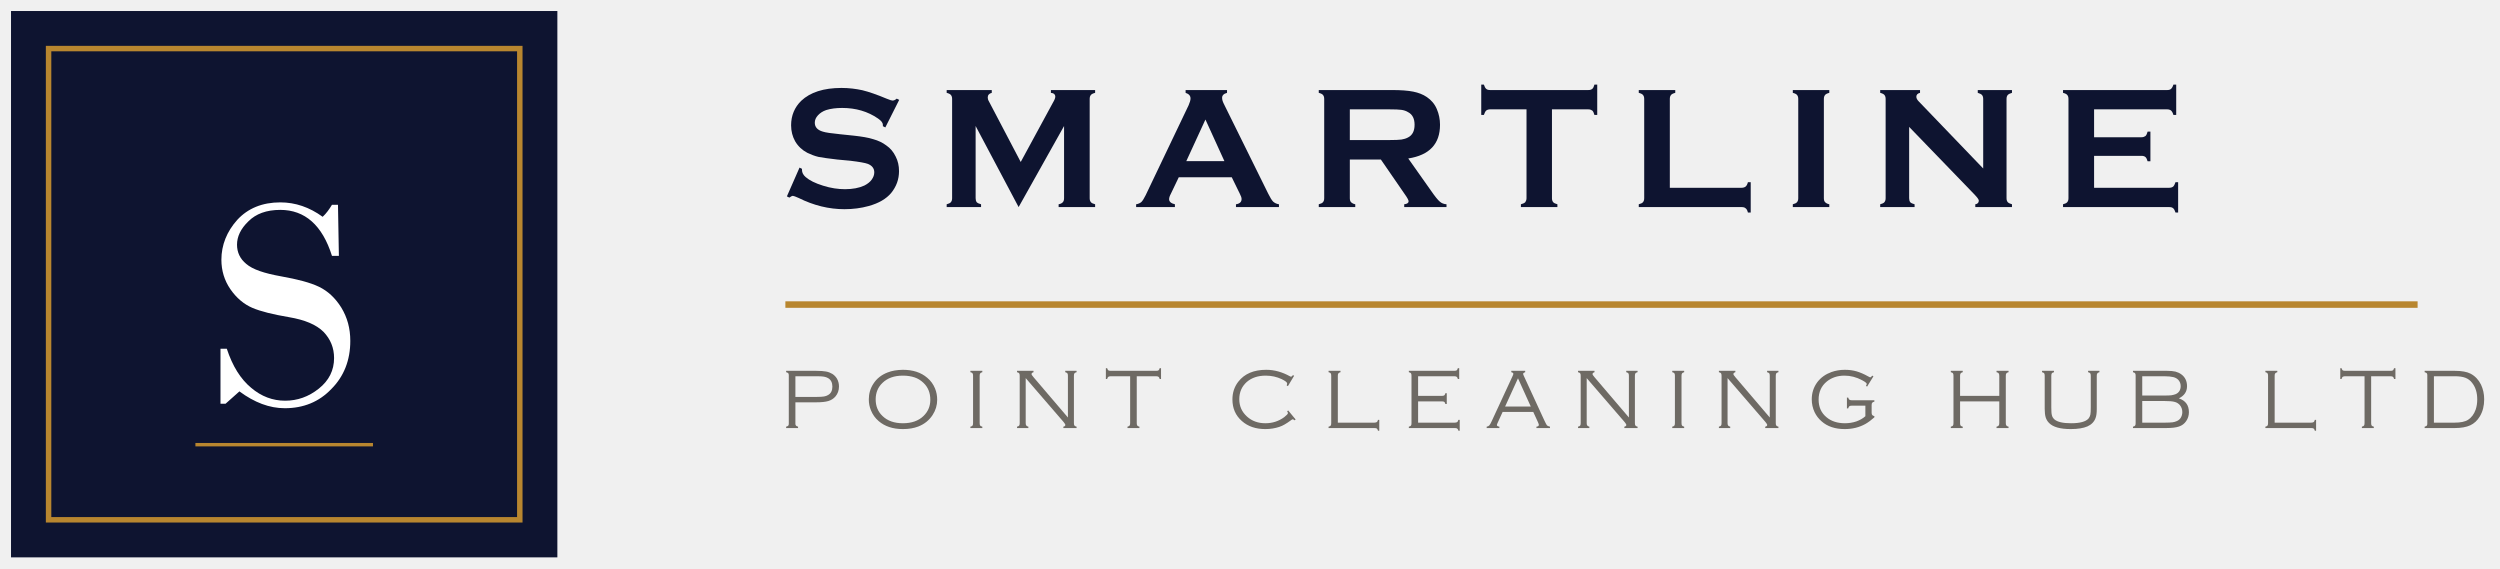
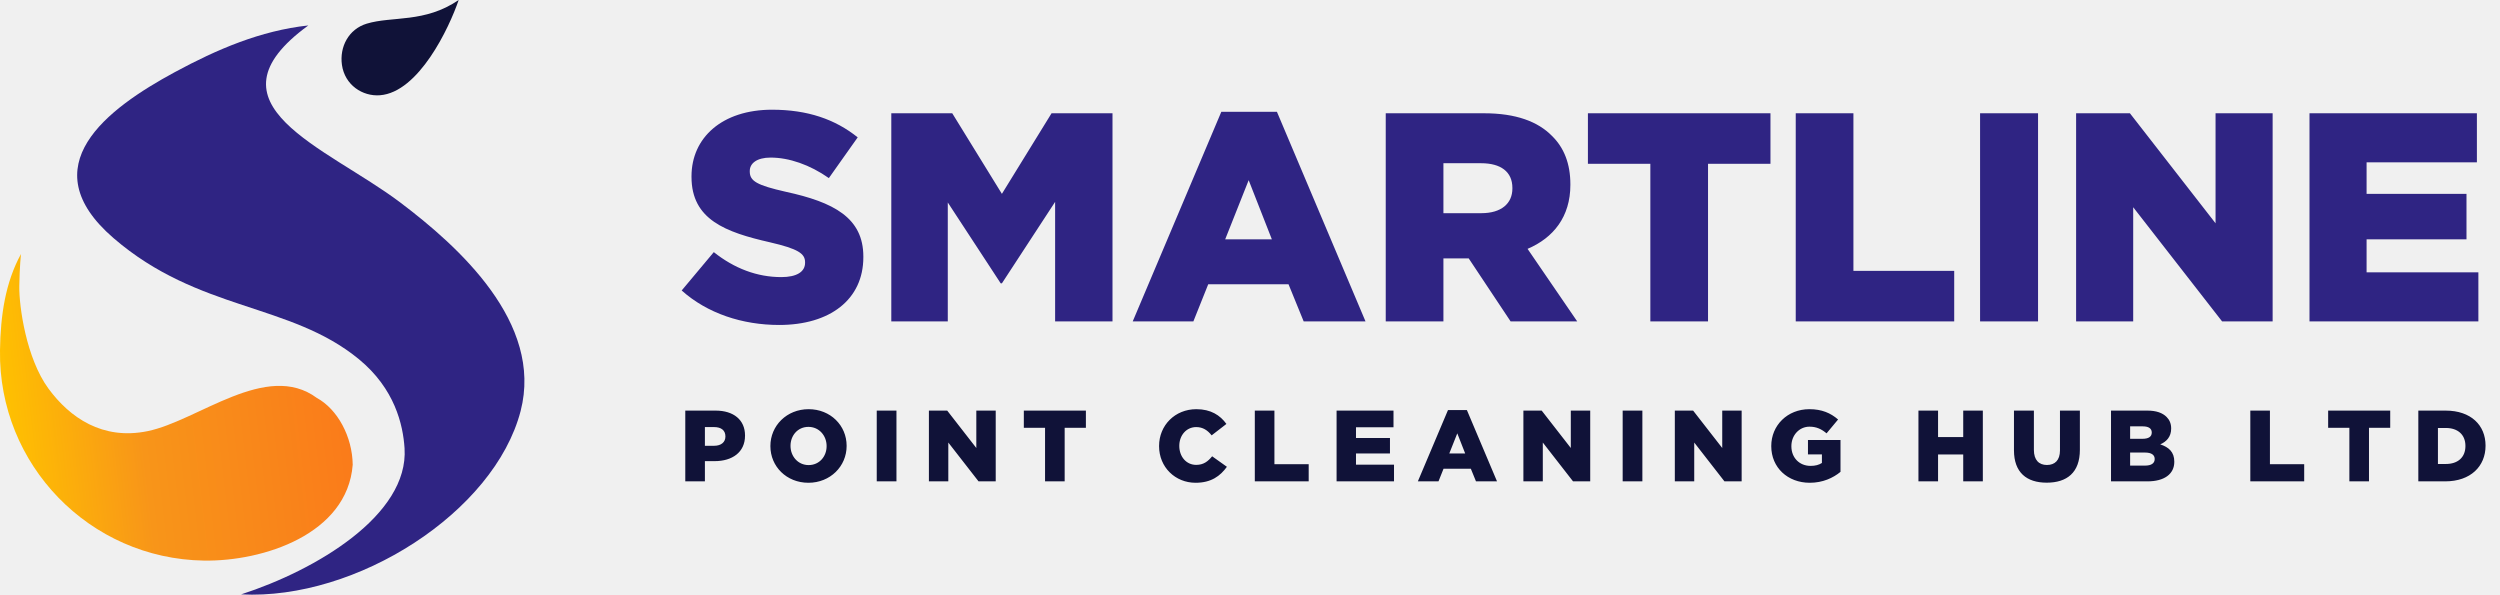
- <svg xmlns="http://www.w3.org/2000/svg" xmlns:xlink="http://www.w3.org/1999/xlink" role="img" aria-label="Smartline Point Cleaning Hub Ltd" version="1.1" width="226.96" height="51.6" viewBox="0 0 226.96 51.6">
+ <svg xmlns="http://www.w3.org/2000/svg" role="img" aria-label="Smartline Point Cleaning Hub Ltd" width="235.438" height="56" viewBox="0 0 235.438 56">
  <defs>
-     <clipPath id="clip_1">
-       <path transform="matrix(1,0,0,-1,-5.2,62.8)" d="M5.2 11.2H232.16V62.8H5.2Z" clip-rule="evenodd" />
-     </clipPath>
-     <path id="font_2_52" d="M.45 .662 .453 .492H.43C.398 .594 .34 .645 .258 .645 .212 .645 .177 .632 .152 .607 .126 .582 .114 .556 .114 .529 .114 .504 .124 .482 .145 .465 .166 .447 .204 .434 .26 .424 .316 .414 .358 .403 .387 .389 .416 .375 .441 .352 .461 .32 .481 .287 .491 .251 .491 .209 .491 .145 .47 .091 .428 .049 .387 .006 .335-.015 .273-.015 .222-.015 .172 .004 .122 .041L.076 0H.059V.183H.08C.099 .125 .126 .082 .161 .053 .195 .024 .233 .01 .274 .01 .315 .01 .352 .023 .386 .05 .42 .077 .437 .111 .437 .152 .437 .186 .425 .215 .402 .239 .378 .263 .34 .279 .287 .288 .234 .297 .193 .307 .165 .319 .137 .331 .112 .352 .092 .381 .072 .41 .062 .443 .062 .479 .062 .528 .08 .573 .115 .612 .15 .65 .198 .67 .258 .67 .308 .67 .355 .654 .399 .622 .411 .633 .421 .647 .43 .662H.45Z" />
-     <path id="font_3_52" d="M.68 .611 .601 .454 .587 .461C.587 .465 .587 .467 .587 .469 .587 .48 .578 .492 .559 .505 .501 .545 .433 .565 .355 .565 .32 .565 .29 .561 .264 .553 .244 .546 .229 .536 .217 .523 .205 .51 .199 .496 .199 .481 .199 .456 .214 .439 .245 .43 .26 .425 .294 .42 .345 .415L.422 .407C.467 .402 .504 .396 .532 .387 .561 .379 .586 .367 .607 .351 .629 .336 .647 .315 .66 .288 .673 .263 .679 .235 .679 .205 .679 .158 .664 .117 .634 .08 .606 .047 .564 .022 .506 .006 .463-.006 .417-.012 .368-.012 .28-.012 .193 .009 .107 .052 .089 .06 .078 .064 .074 .064 .07 .064 .063 .061 .054 .054L.04 .061 .112 .225 .126 .218C.126 .215 .126 .213 .126 .211 .126 .197 .133 .183 .147 .171 .169 .152 .201 .136 .246 .122 .29 .108 .332 .102 .371 .102 .415 .102 .452 .109 .482 .123 .499 .132 .513 .142 .523 .156 .533 .17 .538 .183 .538 .198 .538 .22 .526 .236 .502 .246 .486 .252 .452 .258 .402 .264L.327 .271C.276 .277 .24 .282 .22 .286 .199 .291 .178 .299 .157 .309 .128 .324 .104 .346 .087 .375 .072 .402 .064 .432 .064 .466 .064 .522 .084 .569 .122 .606 .173 .654 .249 .679 .351 .679 .394 .679 .433 .674 .47 .666 .507 .657 .553 .641 .608 .618 .627 .61 .638 .607 .642 .607 .649 .607 .657 .61 .666 .618L.68 .611Z" />
-     <path id="font_3_46" d="M.47 0 .225 .462V.051C.225 .041 .227 .034 .231 .028 .236 .023 .244 .019 .256 .016V0H.06V.016C.072 .019 .08 .023 .084 .028 .089 .034 .091 .041 .091 .051V.616C.091 .626 .089 .633 .084 .639 .08 .644 .072 .648 .06 .651V.667H.317V.651C.301 .647 .294 .638 .294 .624 .294 .618 .296 .61 .301 .602L.482 .257 .666 .596C.675 .611 .679 .622 .679 .629 .679 .642 .67 .65 .654 .651V.667H.906V.651C.894 .648 .886 .644 .882 .639 .877 .633 .875 .626 .875 .616V.051C.875 .041 .877 .034 .882 .028 .886 .023 .894 .019 .906 .016V0H.698V.016C.71 .018 .718 .023 .722 .028 .727 .033 .729 .041 .729 .051V.462L.47 0Z" />
-     <path id="font_3_34" d="M.548 .17H.246L.201 .076C.194 .063 .191 .053 .191 .045 .191 .031 .202 .021 .224 .016V0H.003V.016C.016 .018 .026 .023 .033 .029 .04 .036 .048 .049 .057 .067L.302 .58C.309 .596 .313 .609 .313 .619 .313 .634 .304 .645 .285 .651V.667H.521V.651C.502 .646 .493 .636 .493 .623 .493 .613 .496 .602 .502 .59L.756 .076C.767 .054 .776 .039 .784 .031 .792 .024 .803 .018 .817 .016V0H.572V.016C.593 .019 .604 .029 .604 .046 .604 .053 .601 .063 .594 .076L.548 .17M.506 .262 .398 .499 .289 .262H.506Z" />
-     <path id="font_3_51" d="M.237 .271V.051C.237 .041 .239 .033 .244 .028 .249 .023 .257 .018 .268 .016V0H.06V.016C.072 .019 .08 .023 .084 .028 .089 .034 .091 .041 .091 .051V.616C.091 .626 .089 .633 .084 .639 .08 .644 .072 .648 .06 .651V.667H.477C.528 .667 .568 .664 .598 .658 .628 .652 .654 .642 .676 .627 .701 .61 .721 .587 .733 .558 .745 .53 .751 .5 .751 .469 .751 .36 .691 .296 .57 .277L.7 .093C.722 .061 .739 .04 .75 .031 .76 .022 .773 .017 .788 .016V0H.547V.016C.564 .018 .572 .024 .572 .033 .572 .039 .565 .053 .549 .075L.414 .271H.237M.237 .382H.461C.495 .382 .518 .383 .532 .385 .545 .387 .558 .391 .569 .397 .594 .41 .606 .434 .606 .469 .606 .504 .594 .528 .569 .541 .558 .548 .545 .552 .532 .554 .519 .556 .495 .557 .461 .557H.237V.382Z" />
-     <path id="font_3_53" d="M.41 .557V.051C.41 .041 .412 .034 .417 .028 .421 .023 .43 .019 .441 .016V0H.233V.016C.245 .019 .253 .023 .258 .028 .262 .034 .265 .041 .265 .051V.557H.058C.048 .557 .04 .554 .035 .55 .03 .545 .026 .537 .022 .525H.007V.698H.022C.026 .686 .03 .678 .035 .674 .04 .669 .048 .667 .058 .667H.617C.627 .667 .634 .669 .64 .674 .645 .678 .649 .686 .652 .698H.668V.525H.652C.649 .537 .645 .545 .64 .55 .634 .554 .627 .557 .617 .557H.41Z" />
-     <path id="font_3_45" d="M.237 .11H.646C.656 .11 .664 .113 .669 .117 .675 .122 .679 .13 .682 .142H.698V-.031H.682C.679-.019 .675-.011 .669-.007 .664-.002 .656 0 .646 0H.06V.016C.072 .019 .08 .023 .084 .028 .089 .034 .091 .041 .091 .051V.616C.091 .626 .089 .633 .084 .639 .08 .644 .072 .648 .06 .651V.667H.268V.651C.256 .648 .248 .644 .244 .639 .239 .633 .237 .626 .237 .616V.11Z" />
-     <path id="font_3_42" d="M.091 .051V.616C.091 .626 .089 .633 .084 .639 .08 .644 .072 .648 .06 .651V.667H.268V.651C.256 .648 .248 .644 .244 .639 .239 .633 .237 .626 .237 .616V.051C.237 .041 .239 .033 .244 .028 .249 .023 .257 .018 .268 .016V0H.06V.016C.072 .019 .08 .023 .084 .028 .089 .034 .091 .041 .091 .051Z" />
-     <path id="font_3_47" d="M.225 .457V.051C.225 .041 .227 .034 .231 .028 .236 .023 .244 .019 .256 .016V0H.06V.016C.072 .019 .08 .023 .084 .028 .089 .034 .091 .041 .091 .051V.616C.091 .626 .089 .633 .084 .639 .08 .644 .072 .648 .06 .651V.667H.287V.651C.273 .648 .266 .64 .266 .629 .266 .621 .27 .612 .279 .603L.647 .22V.616C.647 .626 .645 .633 .64 .639 .635 .644 .627 .648 .616 .651V.667H.811V.651C.8 .648 .792 .644 .787 .639 .782 .633 .78 .626 .78 .616V.051C.78 .041 .782 .034 .787 .028 .792 .023 .8 .019 .811 .016V0H.602V.016C.615 .018 .622 .025 .622 .037 .622 .043 .614 .054 .598 .071L.225 .457Z" />
-     <path id="font_3_38" d="M.237 .292V.11H.665C.675 .11 .683 .113 .688 .117 .693 .122 .697 .13 .701 .142H.716V-.031H.701C.697-.019 .693-.011 .688-.007 .683-.002 .675 0 .665 0H.06V.016C.072 .019 .08 .023 .084 .028 .089 .034 .091 .041 .091 .051V.616C.091 .626 .089 .633 .084 .639 .08 .644 .072 .648 .06 .651V.667H.654C.663 .667 .671 .669 .676 .674 .681 .679 .686 .687 .689 .698H.705V.525H.689C.686 .537 .681 .545 .676 .55 .671 .554 .663 .557 .654 .557H.237V.398H.507C.517 .398 .524 .401 .53 .405 .535 .41 .539 .418 .542 .43H.558V.261H.542C.539 .272 .535 .28 .53 .285 .524 .29 .517 .292 .507 .292H.237Z" />
-     <path id="font_4_49" d="M.181 .3V.051C.181 .041 .183 .034 .188 .028 .193 .023 .201 .019 .212 .016V0H.073V.016C.085 .019 .093 .023 .098 .028 .102 .034 .104 .041 .104 .051V.616C.104 .626 .102 .633 .098 .639 .093 .644 .085 .648 .073 .651V.667H.424C.473 .667 .511 .664 .538 .659 .566 .654 .59 .644 .612 .631 .634 .617 .652 .598 .666 .575 .681 .548 .689 .518 .689 .485 .689 .439 .675 .4 .647 .367 .625 .342 .598 .325 .565 .315 .532 .305 .485 .3 .424 .3H.181M.181 .363H.431C.468 .363 .496 .365 .514 .368 .532 .371 .548 .376 .562 .385 .596 .404 .612 .437 .612 .483 .612 .529 .596 .562 .562 .582 .548 .59 .532 .596 .514 .599 .496 .602 .469 .604 .431 .604H.181V.363Z" />
-     <path id="font_4_48" d="M.454 .679C.572 .679 .666 .648 .738 .586 .779 .552 .809 .51 .829 .461 .846 .42 .854 .376 .854 .329 .854 .266 .836 .206 .8 .151 .76 .09 .705 .046 .634 .018 .582-.002 .522-.012 .455-.012 .338-.012 .244 .019 .172 .081 .132 .115 .102 .157 .082 .206 .065 .247 .057 .289 .057 .334 .057 .4 .074 .461 .11 .516 .149 .577 .205 .621 .276 .648 .326 .668 .386 .678 .454 .679M.454 .611C.354 .611 .275 .583 .217 .527 .163 .476 .137 .411 .137 .334 .137 .256 .163 .191 .217 .14 .275 .084 .354 .056 .455 .056 .556 .056 .636 .084 .694 .14 .747 .191 .774 .254 .774 .33 .774 .411 .747 .477 .694 .527 .662 .557 .628 .578 .592 .59 .551 .604 .505 .611 .454 .611Z" />
-     <path id="font_4_42" d="M.104 .058V.609C.104 .623 .102 .633 .098 .638 .094 .644 .086 .648 .073 .651V.667H.212V.651C.2 .648 .192 .644 .188 .638 .183 .633 .181 .623 .181 .609V.058C.181 .044 .183 .034 .187 .029 .191 .023 .2 .019 .212 .016V0H.073V.016C.086 .019 .094 .023 .098 .029 .102 .034 .104 .044 .104 .058Z" />
-     <path id="font_4_47" d="M.174 .582V.058C.174 .044 .176 .035 .181 .029 .185 .023 .193 .019 .205 .016V0H.073V.016C.086 .019 .094 .023 .098 .029 .102 .034 .104 .044 .104 .058V.609C.104 .623 .102 .633 .098 .638 .094 .644 .086 .648 .073 .651V.667H.265V.651C.249 .646 .242 .639 .242 .629 .242 .623 .249 .611 .265 .593L.666 .123V.609C.666 .623 .664 .633 .66 .638 .655 .644 .647 .648 .635 .651V.667H.767V.651C.755 .648 .746 .644 .742 .638 .738 .633 .736 .623 .736 .609V.058C.736 .044 .738 .034 .742 .029 .746 .023 .755 .019 .767 .016V0H.613V.016C.628 .019 .636 .026 .636 .036 .636 .043 .629 .054 .615 .071L.174 .582Z" />
-     <path id="font_4_53" d="M.37 .604V.058C.37 .044 .372 .035 .376 .029 .38 .023 .389 .019 .401 .016V0H.262V.016C.274 .019 .282 .023 .287 .029 .291 .034 .293 .044 .293 .058V.604H.067C.054 .604 .044 .601 .038 .597 .033 .593 .028 .585 .025 .572H.01V.698H.025C.028 .686 .033 .677 .038 .673 .044 .669 .054 .667 .067 .667H.595C.609 .667 .619 .669 .624 .673 .63 .677 .634 .686 .637 .698H.653V.572H.637C.634 .585 .63 .593 .624 .597 .619 .601 .609 .604 .595 .604H.37Z" />
-     <path id="font_4_1" d="" />
-     <path id="font_4_36" d="M.776 .609 .704 .489 .69 .496C.693 .506 .695 .514 .695 .519 .695 .533 .674 .549 .632 .57 .575 .597 .512 .611 .445 .611 .354 .611 .28 .586 .223 .536 .166 .484 .137 .418 .137 .336 .137 .255 .167 .188 .227 .134 .284 .082 .356 .056 .441 .056 .524 .056 .597 .08 .661 .127 .689 .149 .704 .165 .704 .174 .704 .178 .701 .186 .695 .196L.707 .205 .794 .1 .782 .09C.773 .098 .765 .102 .759 .102 .756 .102 .75 .099 .741 .092 .711 .07 .686 .053 .666 .042 .646 .03 .625 .021 .602 .013 .553-.003 .5-.012 .441-.012 .329-.012 .238 .019 .167 .082 .093 .147 .057 .231 .057 .333 .057 .413 .08 .482 .126 .541 .198 .633 .306 .679 .451 .679 .546 .679 .638 .653 .728 .603 .733 .6 .737 .598 .74 .598 .744 .598 .752 .604 .763 .617L.776 .609Z" />
-     <path id="font_4_45" d="M.181 .063H.607C.621 .063 .63 .066 .636 .07 .642 .074 .646 .082 .649 .095H.664V-.031H.649C.646-.019 .642-.011 .636-.006 .63-.002 .621 0 .607 0H.073V.016C.086 .019 .094 .023 .098 .029 .102 .034 .104 .044 .104 .058V.609C.104 .623 .102 .633 .098 .638 .094 .644 .086 .648 .073 .651V.667H.212V.651C.2 .648 .192 .644 .188 .638 .183 .633 .181 .623 .181 .609V.063Z" />
-     <path id="font_4_38" d="M.181 .311V.063H.608C.622 .063 .632 .066 .637 .07 .643 .074 .647 .082 .65 .095H.666V-.031H.651C.648-.019 .643-.011 .637-.006 .632-.002 .622 0 .608 0H.073V.016C.086 .019 .094 .023 .098 .029 .102 .034 .104 .044 .104 .058V.609C.104 .623 .102 .633 .098 .638 .094 .644 .086 .648 .073 .651V.667H.602C.616 .667 .625 .669 .631 .673 .636 .677 .641 .686 .644 .698H.66V.572H.644C.641 .585 .637 .593 .631 .597 .625 .601 .616 .604 .602 .604H.181V.375H.457C.471 .375 .48 .377 .486 .381 .492 .386 .496 .394 .499 .406H.515V.28H.499C.496 .293 .492 .301 .486 .305 .48 .309 .471 .311 .457 .311H.181Z" />
-     <path id="font_4_34" d="M.546 .188H.189L.131 .061C.125 .049 .122 .04 .122 .035 .122 .025 .132 .019 .151 .016V0H.003V.016C.016 .018 .026 .023 .033 .03 .04 .038 .05 .054 .061 .079L.305 .606C.311 .619 .314 .628 .314 .632 .314 .641 .306 .647 .29 .651V.667H.452V.651C.436 .646 .428 .639 .428 .631 .428 .627 .431 .619 .437 .606L.671 .098C.688 .061 .7 .039 .705 .032 .711 .026 .723 .02 .741 .016V0H.583V.016C.602 .018 .611 .025 .611 .037 .611 .042 .608 .052 .601 .068L.546 .188M.517 .251 .368 .58 .218 .251H.517Z" />
-     <path id="font_4_40" d="M.776 .603 .702 .483 .689 .492C.695 .502 .698 .509 .698 .514 .698 .524 .68 .538 .645 .557 .578 .593 .51 .611 .439 .611 .358 .611 .289 .588 .233 .543 .169 .491 .137 .42 .137 .332 .137 .246 .167 .177 .229 .126 .285 .079 .357 .056 .444 .056 .49 .056 .534 .063 .576 .077 .618 .092 .653 .112 .682 .138V.261H.524C.511 .261 .501 .259 .495 .254 .49 .25 .485 .242 .482 .229H.467V.355H.482C.485 .343 .49 .335 .495 .331 .501 .326 .511 .324 .524 .324H.787V.308C.774 .305 .766 .301 .762 .295 .757 .29 .755 .28 .755 .267V.18C.755 .167 .757 .157 .762 .152 .766 .146 .774 .142 .787 .139V.125C.75 .092 .715 .066 .683 .048 .612 .008 .531-.012 .441-.012 .33-.012 .239 .018 .171 .079 .137 .108 .11 .144 .09 .185 .068 .232 .057 .282 .057 .335 .057 .41 .079 .477 .122 .535 .163 .589 .218 .628 .287 .653 .335 .67 .387 .679 .443 .679 .492 .679 .537 .673 .579 .661 .62 .649 .665 .63 .713 .603 .727 .595 .736 .591 .739 .591 .744 .591 .752 .598 .763 .611L.776 .603Z" />
-     <path id="font_4_41" d="M.638 .311H.181V.058C.181 .044 .183 .034 .187 .029 .191 .023 .2 .019 .212 .016V0H.073V.016C.086 .019 .094 .023 .098 .029 .102 .034 .104 .044 .104 .058V.609C.104 .623 .102 .633 .098 .638 .094 .644 .086 .648 .073 .651V.667H.212V.651C.2 .648 .192 .644 .188 .638 .183 .633 .181 .623 .181 .609V.375H.638V.609C.638 .623 .635 .633 .631 .638 .627 .644 .619 .648 .606 .651V.667H.746V.651C.733 .648 .725 .644 .721 .638 .716 .633 .714 .623 .714 .609V.058C.714 .044 .716 .035 .721 .029 .725 .023 .733 .019 .746 .016V0H.606V.016C.619 .019 .627 .023 .631 .029 .635 .034 .638 .044 .638 .058V.311Z" />
-     <path id="font_4_54" d="M.168 .609V.241C.168 .197 .17 .166 .175 .149 .179 .131 .189 .116 .203 .102 .238 .071 .303 .056 .398 .056 .501 .056 .569 .074 .602 .111 .612 .123 .619 .138 .623 .155 .627 .172 .628 .201 .628 .241V.609C.628 .623 .626 .632 .622 .638 .618 .644 .61 .648 .597 .651V.667H.729V.651C.717 .648 .709 .644 .705 .638 .7 .633 .698 .623 .698 .609V.225C.698 .178 .694 .142 .684 .117 .668 .073 .636 .04 .589 .019 .542-.001 .478-.012 .395-.012 .271-.012 .187 .012 .141 .06 .122 .079 .11 .101 .102 .126 .095 .15 .091 .183 .091 .225V.609C.091 .623 .089 .633 .085 .638 .081 .644 .072 .648 .06 .651V.667H.199V.651C.187 .648 .178 .644 .174 .638 .17 .632 .168 .623 .168 .609Z" />
-     <path id="font_4_35" d="M.608 .346C.686 .32 .725 .266 .725 .185 .725 .146 .714 .111 .693 .081 .673 .051 .645 .03 .61 .018 .576 .006 .526 0 .461 0H.073V.016C.086 .019 .094 .023 .098 .029 .102 .034 .104 .044 .104 .058V.609C.104 .623 .102 .633 .098 .638 .094 .644 .086 .648 .073 .651V.667H.471C.51 .667 .542 .664 .568 .658 .593 .651 .616 .641 .635 .627 .68 .595 .703 .548 .703 .488 .703 .424 .671 .377 .608 .346M.181 .379H.438C.474 .379 .502 .38 .52 .382 .538 .385 .554 .389 .57 .395 .589 .403 .603 .415 .614 .431 .624 .448 .629 .467 .629 .488 .629 .517 .62 .541 .602 .561 .587 .577 .567 .588 .543 .594 .519 .6 .482 .604 .433 .604H.181V.379M.181 .063H.449C.487 .063 .516 .065 .534 .067 .553 .07 .57 .074 .586 .082 .605 .091 .621 .104 .631 .122 .642 .141 .648 .162 .648 .186 .648 .218 .638 .245 .619 .268 .603 .286 .583 .299 .558 .305 .533 .312 .495 .315 .444 .315H.181V.063Z" />
-     <path id="font_4_37" d="M.104 .051V.616C.104 .626 .102 .633 .098 .639 .093 .644 .085 .648 .073 .651V.667H.425C.504 .667 .566 .656 .608 .634 .661 .606 .702 .563 .73 .506 .754 .455 .767 .398 .767 .334 .767 .258 .75 .192 .717 .137 .688 .088 .65 .053 .605 .032 .559 .011 .499 0 .425 0H.073V.016C.085 .019 .093 .023 .098 .028 .102 .034 .104 .041 .104 .051M.181 .063H.422C.492 .063 .545 .074 .579 .096 .619 .122 .649 .162 .668 .216 .68 .252 .686 .291 .686 .334 .686 .411 .667 .475 .627 .526 .606 .554 .579 .574 .548 .586 .517 .598 .475 .604 .422 .604H.181V.063Z" />
+     <linearGradient id="sll" gradientUnits="userSpaceOnUse" x1="-10.034" y1="42.898" x2="51.364" y2="35.746">
+       <stop offset="0" stop-color="#FF6600" />
+       <stop offset="0.17" stop-color="#FFC200" />
+       <stop offset="0.38" stop-color="#F89519" />
+       <stop offset="1" stop-color="#FC621C" />
+     </linearGradient>
  </defs>
-   <g clip-path="url(#clip_1)">
-     <path transform="matrix(1,0,0,-1,-5.2,62.8)" d="M6.2 12.2H55.8V61.8H6.2Z" fill="#0e1430" fill-rule="evenodd" />
-     <path transform="matrix(1,0,0,-1,-5.2,62.8)" stroke-width=".496" stroke-linecap="butt" stroke-miterlimit="10" stroke-linejoin="miter" fill="none" stroke="#b8862f" d="M9.61 15.61H52.39V58.39H9.61Z" />
-     <use data-text="S" xlink:href="#font_2_52" transform="matrix(27.28,0,0,-27.28,18.4072,36.65)" fill="#ffffff" />
-     <path transform="matrix(1,0,0,-1,-5.2,62.8)" stroke-width=".31" stroke-linecap="butt" stroke-miterlimit="10" stroke-linejoin="miter" fill="none" stroke="#b8862f" d="M22.94 22.43H39.06" />
-     <use data-text="S" xlink:href="#font_3_52" transform="matrix(15.93,0,0,-15.93,70.8,18.8)" fill="#0e1430" />
-     <use data-text="M" xlink:href="#font_3_46" transform="matrix(15.93,0,0,-15.93,84.987,18.8)" fill="#0e1430" />
-     <use data-text="A" xlink:href="#font_3_34" transform="matrix(15.93,0,0,-15.93,103.0943,18.8)" fill="#0e1430" />
-     <use data-text="R" xlink:href="#font_3_51" transform="matrix(15.93,0,0,-15.93,118.767,18.8)" fill="#0e1430" />
-     <use data-text="T" xlink:href="#font_3_53" transform="matrix(15.93,0,0,-15.93,134.3619,18.8)" fill="#0e1430" />
-     <use data-text="L" xlink:href="#font_3_45" transform="matrix(15.93,0,0,-15.93,147.8178,18.8)" fill="#0e1430" />
-     <use data-text="I" xlink:href="#font_3_42" transform="matrix(15.93,0,0,-15.93,161.8025,18.8)" fill="#0e1430" />
-     <use data-text="N" xlink:href="#font_3_47" transform="matrix(15.93,0,0,-15.93,169.7358,18.8)" fill="#0e1430" />
-     <use data-text="E" xlink:href="#font_3_38" transform="matrix(15.93,0,0,-15.93,186.3341,18.8)" fill="#0e1430" />
-     <path transform="matrix(1,0,0,-1,-5.2,62.8)" stroke-width=".59" stroke-linecap="butt" stroke-miterlimit="10" stroke-linejoin="miter" fill="none" stroke="#b8862f" d="M76.5 35.15H224.68" />
-     <use data-text="P" xlink:href="#font_4_49" transform="matrix(7.788,0,0,-7.788,70.8,38.86)" fill="#6e6a64" />
-     <use data-text="O" xlink:href="#font_4_48" transform="matrix(7.788,0,0,-7.788,78.4302,38.86)" fill="#6e6a64" />
-     <use data-text="I" xlink:href="#font_4_42" transform="matrix(7.788,0,0,-7.788,87.5283,38.86)" fill="#6e6a64" />
-     <use data-text="N" xlink:href="#font_4_47" transform="matrix(7.788,0,0,-7.788,91.7627,38.86)" fill="#6e6a64" />
-     <use data-text="T" xlink:href="#font_4_53" transform="matrix(7.788,0,0,-7.788,100.3171,38.86)" fill="#6e6a64" />
-     <use data-text=" " xlink:href="#font_4_1" transform="matrix(7.788,0,0,-7.788,107.4872,38.86)" fill="#6e6a64" />
-     <use data-text="C" xlink:href="#font_4_36" transform="matrix(7.788,0,0,-7.788,111.4402,38.86)" fill="#6e6a64" />
-     <use data-text="L" xlink:href="#font_4_45" transform="matrix(7.788,0,0,-7.788,120.0439,38.86)" fill="#6e6a64" />
-     <use data-text="E" xlink:href="#font_4_38" transform="matrix(7.788,0,0,-7.788,127.3319,38.86)" fill="#6e6a64" />
-     <use data-text="A" xlink:href="#font_4_34" transform="matrix(7.788,0,0,-7.788,134.9431,38.86)" fill="#6e6a64" />
-     <use data-text="N" xlink:href="#font_4_47" transform="matrix(7.788,0,0,-7.788,142.6913,38.86)" fill="#6e6a64" />
-     <use data-text="I" xlink:href="#font_4_42" transform="matrix(7.788,0,0,-7.788,151.2456,38.86)" fill="#6e6a64" />
-     <use data-text="N" xlink:href="#font_4_47" transform="matrix(7.788,0,0,-7.788,155.48,38.86)" fill="#6e6a64" />
-     <use data-text="G" xlink:href="#font_4_40" transform="matrix(7.788,0,0,-7.788,164.0343,38.86)" fill="#6e6a64" />
-     <use data-text=" " xlink:href="#font_4_1" transform="matrix(7.788,0,0,-7.788,172.581,38.86)" fill="#6e6a64" />
-     <use data-text="H" xlink:href="#font_4_41" transform="matrix(7.788,0,0,-7.788,176.534,38.86)" fill="#6e6a64" />
-     <use data-text="U" xlink:href="#font_4_54" transform="matrix(7.788,0,0,-7.788,184.9172,38.86)" fill="#6e6a64" />
-     <use data-text="B" xlink:href="#font_4_35" transform="matrix(7.788,0,0,-7.788,193.0722,38.86)" fill="#6e6a64" />
-     <use data-text=" " xlink:href="#font_4_1" transform="matrix(7.788,0,0,-7.788,201.1398,38.86)" fill="#6e6a64" />
-     <use data-text="L" xlink:href="#font_4_45" transform="matrix(7.788,0,0,-7.788,205.0928,38.86)" fill="#6e6a64" />
-     <use data-text="T" xlink:href="#font_4_53" transform="matrix(7.788,0,0,-7.788,212.3808,38.86)" fill="#6e6a64" />
-     <use data-text="D" xlink:href="#font_4_37" transform="matrix(7.788,0,0,-7.788,219.5509,38.86)" fill="#6e6a64" />
-   </g>
+   <path fill="#2F2483" fill-rule="nonzero" d="M22.71 55.975C29.754 53.698 38.509 48.512 38.099 42.213C37.955 39.999 37.182 36.609 33.798 33.827C27.317 28.501 18.706 29.337 10.693 22.425C2.839 15.65 10.09 10.239 16.465 6.793C20.42 4.656 24.532 2.884 29.037 2.396C18.785 9.859 30.748 13.829 37.684 19.06C43.177 23.204 51.184 30.397 49.03 38.705C46.556 48.248 33.546 56.539 22.71 55.975" />
+   <path fill="url(#sll)" fill-rule="evenodd" d="M19.207 52.794C8.432 52.627 -0.166 43.757 0 32.983C0.051 29.697 0.499 26.616 1.976 23.921C1.976 23.921 1.846 25.076 1.817 26.942C1.788 28.821 2.462 33.737 4.567 36.601C6.564 39.316 9.646 41.476 13.896 40.604C18.674 39.623 25.093 33.964 29.842 37.477C31.789 38.541 33.183 41.117 33.217 43.766C32.71 50.323 24.774 52.88 19.207 52.794" />
+   <path fill="#101238" fill-rule="nonzero" d="M32.202 6.112C31.962 4.413 32.832 2.745 34.533 2.229C36.954 1.496 39.99 2.189 43.196 0C42.299 2.634 39.434 8.692 35.78 8.971C34.146 9.096 32.473 8.01 32.202 6.112" />
+   <path fill="#2F2483" d="M64.198 30.268ZM73.382 30.604C78.142 30.604 81.306 28.224 81.306 24.22V24.164C81.306 20.496 78.506 19.04 73.998 18.06C71.282 17.444 70.61 17.052 70.61 16.156V16.1C70.61 15.4 71.254 14.84 72.57 14.84C74.306 14.84 76.266 15.512 78.058 16.772L80.774 12.936C78.646 11.228 76.042 10.332 72.71 10.332C68.006 10.332 65.122 12.964 65.122 16.604V16.66C65.122 20.692 68.342 21.868 72.514 22.82C75.174 23.436 75.818 23.884 75.818 24.696V24.752C75.818 25.592 75.034 26.096 73.578 26.096C71.31 26.096 69.154 25.284 67.222 23.744L64.198 27.356C66.606 29.512 69.91 30.604 73.382 30.604ZM83.938 30.268ZM83.938 30.268H89.258V19.068L94.242 26.684H94.354L99.366 19.012V30.268H104.77V10.668H99.03L94.354 18.256L89.678 10.668H83.938ZM106.674 30.268ZM106.674 30.268H112.386L113.786 26.768H121.346L122.774 30.268H128.598L120.254 10.528H115.018ZM115.382 22.54 117.594 16.968 119.778 22.54H115.382ZM130.502 30.268ZM130.502 30.268H135.934V24.332H138.258H138.314L142.262 30.268H148.534L143.858 23.436C146.294 22.4 147.89 20.412 147.89 17.416V17.36C147.89 15.428 147.302 13.916 146.154 12.796C144.838 11.452 142.766 10.668 139.77 10.668H130.502ZM135.934 20.076V15.372H139.49C141.31 15.372 142.43 16.156 142.43 17.696V17.752C142.43 19.18 141.366 20.076 139.518 20.076H135.934ZM149.542 30.268ZM155.422 30.268H160.854V15.428H166.734V10.668H149.542V15.428H155.422ZM169.114 30.268ZM169.114 30.268H184.038V25.508H174.546V10.668H169.114ZM186.474 30.268ZM186.474 30.268H191.934V10.668H186.474ZM195.518 30.268ZM195.518 30.268H200.894V19.516L209.266 30.268H214.026V10.668H208.65V21.028L200.586 10.668H195.518ZM217.498 30.268ZM217.498 30.268H233.402V25.648H222.874V22.54H232.282V18.256H222.874V15.288H233.262V10.668H217.498Z" />
+   <path fill="#101238" d="M64.537 45.332ZM64.537 45.332H66.384V43.428H67.298C68.954 43.428 70.163 42.6 70.163 41.029V41.01C70.163 39.534 69.078 38.668 67.393 38.668H64.537ZM66.384 41.981V40.22H67.25C67.916 40.22 68.316 40.524 68.316 41.096V41.115C68.316 41.638 67.916 41.981 67.259 41.981H66.384ZM72.552 45.332ZM76.132 45.465C78.188 45.465 79.731 43.914 79.731 42V41.981C79.731 40.067 78.207 38.535 76.151 38.535C74.095 38.535 72.552 40.086 72.552 42V42.019C72.552 43.933 74.076 45.465 76.132 45.465ZM76.151 43.799C75.142 43.799 74.447 42.962 74.447 42V41.981C74.447 41.019 75.123 40.201 76.132 40.201C77.151 40.201 77.846 41.038 77.846 42V42.019C77.846 42.981 77.17 43.799 76.151 43.799ZM82.567 45.332ZM82.567 45.332H84.424V38.668H82.567ZM87.48 45.332ZM87.48 45.332H89.308V41.676L92.154 45.332H93.772V38.668H91.945V42.19L89.203 38.668H87.48ZM96.419 45.332ZM98.418 45.332H100.265V40.286H102.264V38.668H96.419V40.286H98.418ZM109.156 45.332ZM112.593 45.465C114.069 45.465 114.916 44.827 115.544 43.961L114.154 42.971C113.755 43.457 113.345 43.78 112.65 43.78C111.717 43.78 111.06 43 111.06 42V41.981C111.06 41.01 111.717 40.22 112.65 40.22C113.288 40.22 113.726 40.524 114.107 41L115.497 39.925C114.907 39.106 114.031 38.535 112.669 38.535C110.651 38.535 109.156 40.058 109.156 42V42.019C109.156 44.009 110.689 45.465 112.593 45.465ZM118.172 45.332ZM118.172 45.332H123.246V43.714H120.019V38.668H118.172ZM125.873 45.332ZM125.873 45.332H131.281V43.761H127.701V42.704H130.9V41.248H127.701V40.239H131.233V38.668H125.873ZM133.527 45.332ZM133.527 45.332H135.47L135.946 44.142H138.516L139.001 45.332H140.982L138.145 38.62H136.364ZM136.488 42.704 137.24 40.81 137.983 42.704H136.488ZM143.466 45.332ZM143.466 45.332H145.294V41.676L148.141 45.332H149.759V38.668H147.931V42.19L145.189 38.668H143.466ZM152.815 45.332ZM152.815 45.332H154.671V38.668H152.815ZM157.727 45.332ZM157.727 45.332H159.555V41.676L162.401 45.332H164.02V38.668H162.192V42.19L159.45 38.668H157.727ZM166.809 45.332ZM170.436 45.465C171.645 45.465 172.626 45.018 173.33 44.437V41.438H170.265V42.79H171.579V43.599C171.302 43.78 170.96 43.875 170.512 43.875C169.456 43.875 168.704 43.104 168.704 42.029V42.01C168.704 40.991 169.446 40.182 170.408 40.182C171.064 40.182 171.54 40.41 172.016 40.81L173.102 39.506C172.397 38.896 171.569 38.535 170.398 38.535C168.332 38.535 166.809 40.058 166.809 42V42.019C166.809 44.037 168.361 45.465 170.436 45.465ZM180.67 45.332ZM180.67 45.332H182.517V42.8H184.887V45.332H186.734V38.668H184.887V41.162H182.517V38.668H180.67ZM189.666 45.332ZM192.751 45.456C194.645 45.456 195.873 44.513 195.873 42.362V38.668H193.998V42.419C193.998 43.352 193.512 43.79 192.77 43.79C192.027 43.79 191.542 43.333 191.542 42.371V38.668H189.666V42.409C189.666 44.494 190.856 45.456 192.751 45.456ZM198.805 45.332ZM198.805 45.332H202.242C203.832 45.332 204.765 44.637 204.765 43.495V43.476C204.765 42.571 204.251 42.114 203.442 41.848C204.032 41.591 204.47 41.134 204.47 40.363V40.344C204.47 39.887 204.308 39.534 204.041 39.268C203.651 38.877 203.061 38.668 202.223 38.668H198.805ZM200.605 41.324V40.153H201.804C202.356 40.153 202.642 40.363 202.642 40.724V40.743C202.642 41.134 202.328 41.324 201.766 41.324H200.605ZM200.605 43.847V42.619H202.014C202.632 42.619 202.918 42.857 202.918 43.219V43.238C202.918 43.628 202.594 43.847 202.033 43.847H200.605ZM211.924 45.332ZM211.924 45.332H216.998V43.714H213.771V38.668H211.924ZM219.254 45.332ZM221.253 45.332H223.1V40.286H225.099V38.668H219.254V40.286H221.253ZM227.746 45.332ZM227.746 45.332H230.278C232.677 45.332 234.077 43.904 234.077 41.981V41.962C234.077 40.039 232.696 38.668 230.316 38.668H227.746ZM229.593 43.695V40.305H230.345C231.449 40.305 232.182 40.924 232.182 41.99V42.01C232.182 43.085 231.449 43.695 230.345 43.695H229.593Z" />
</svg>
